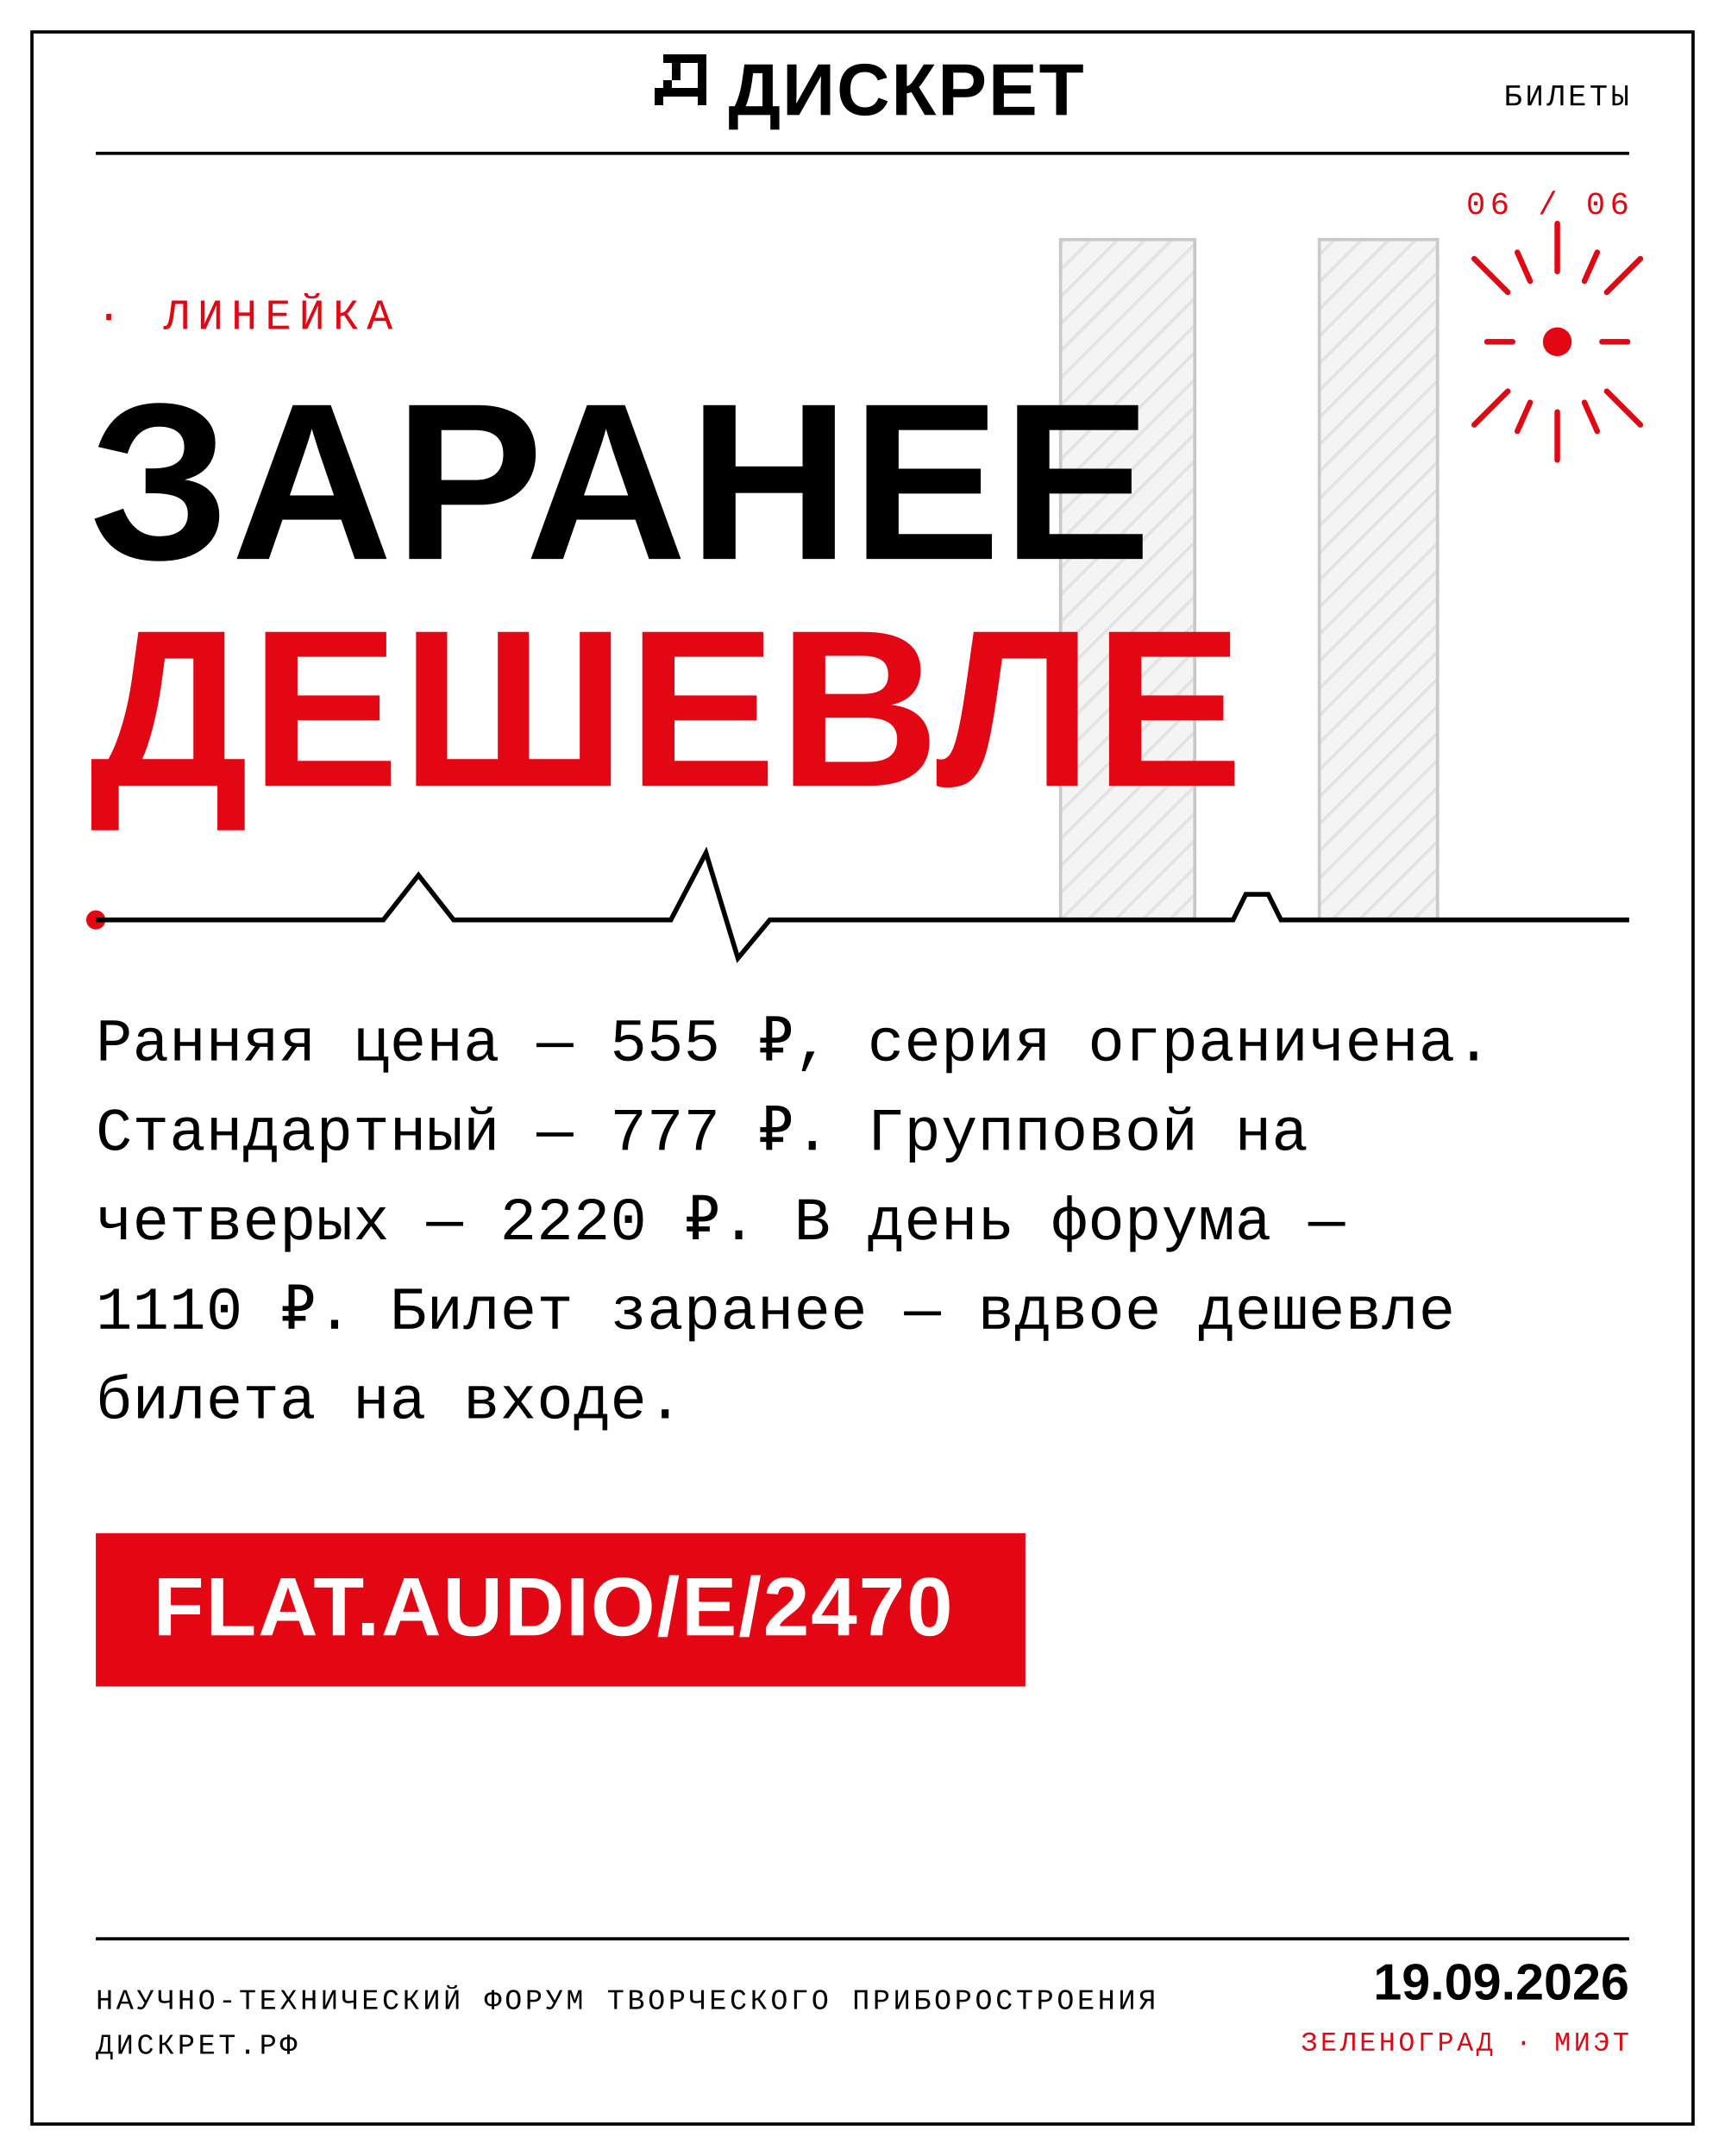
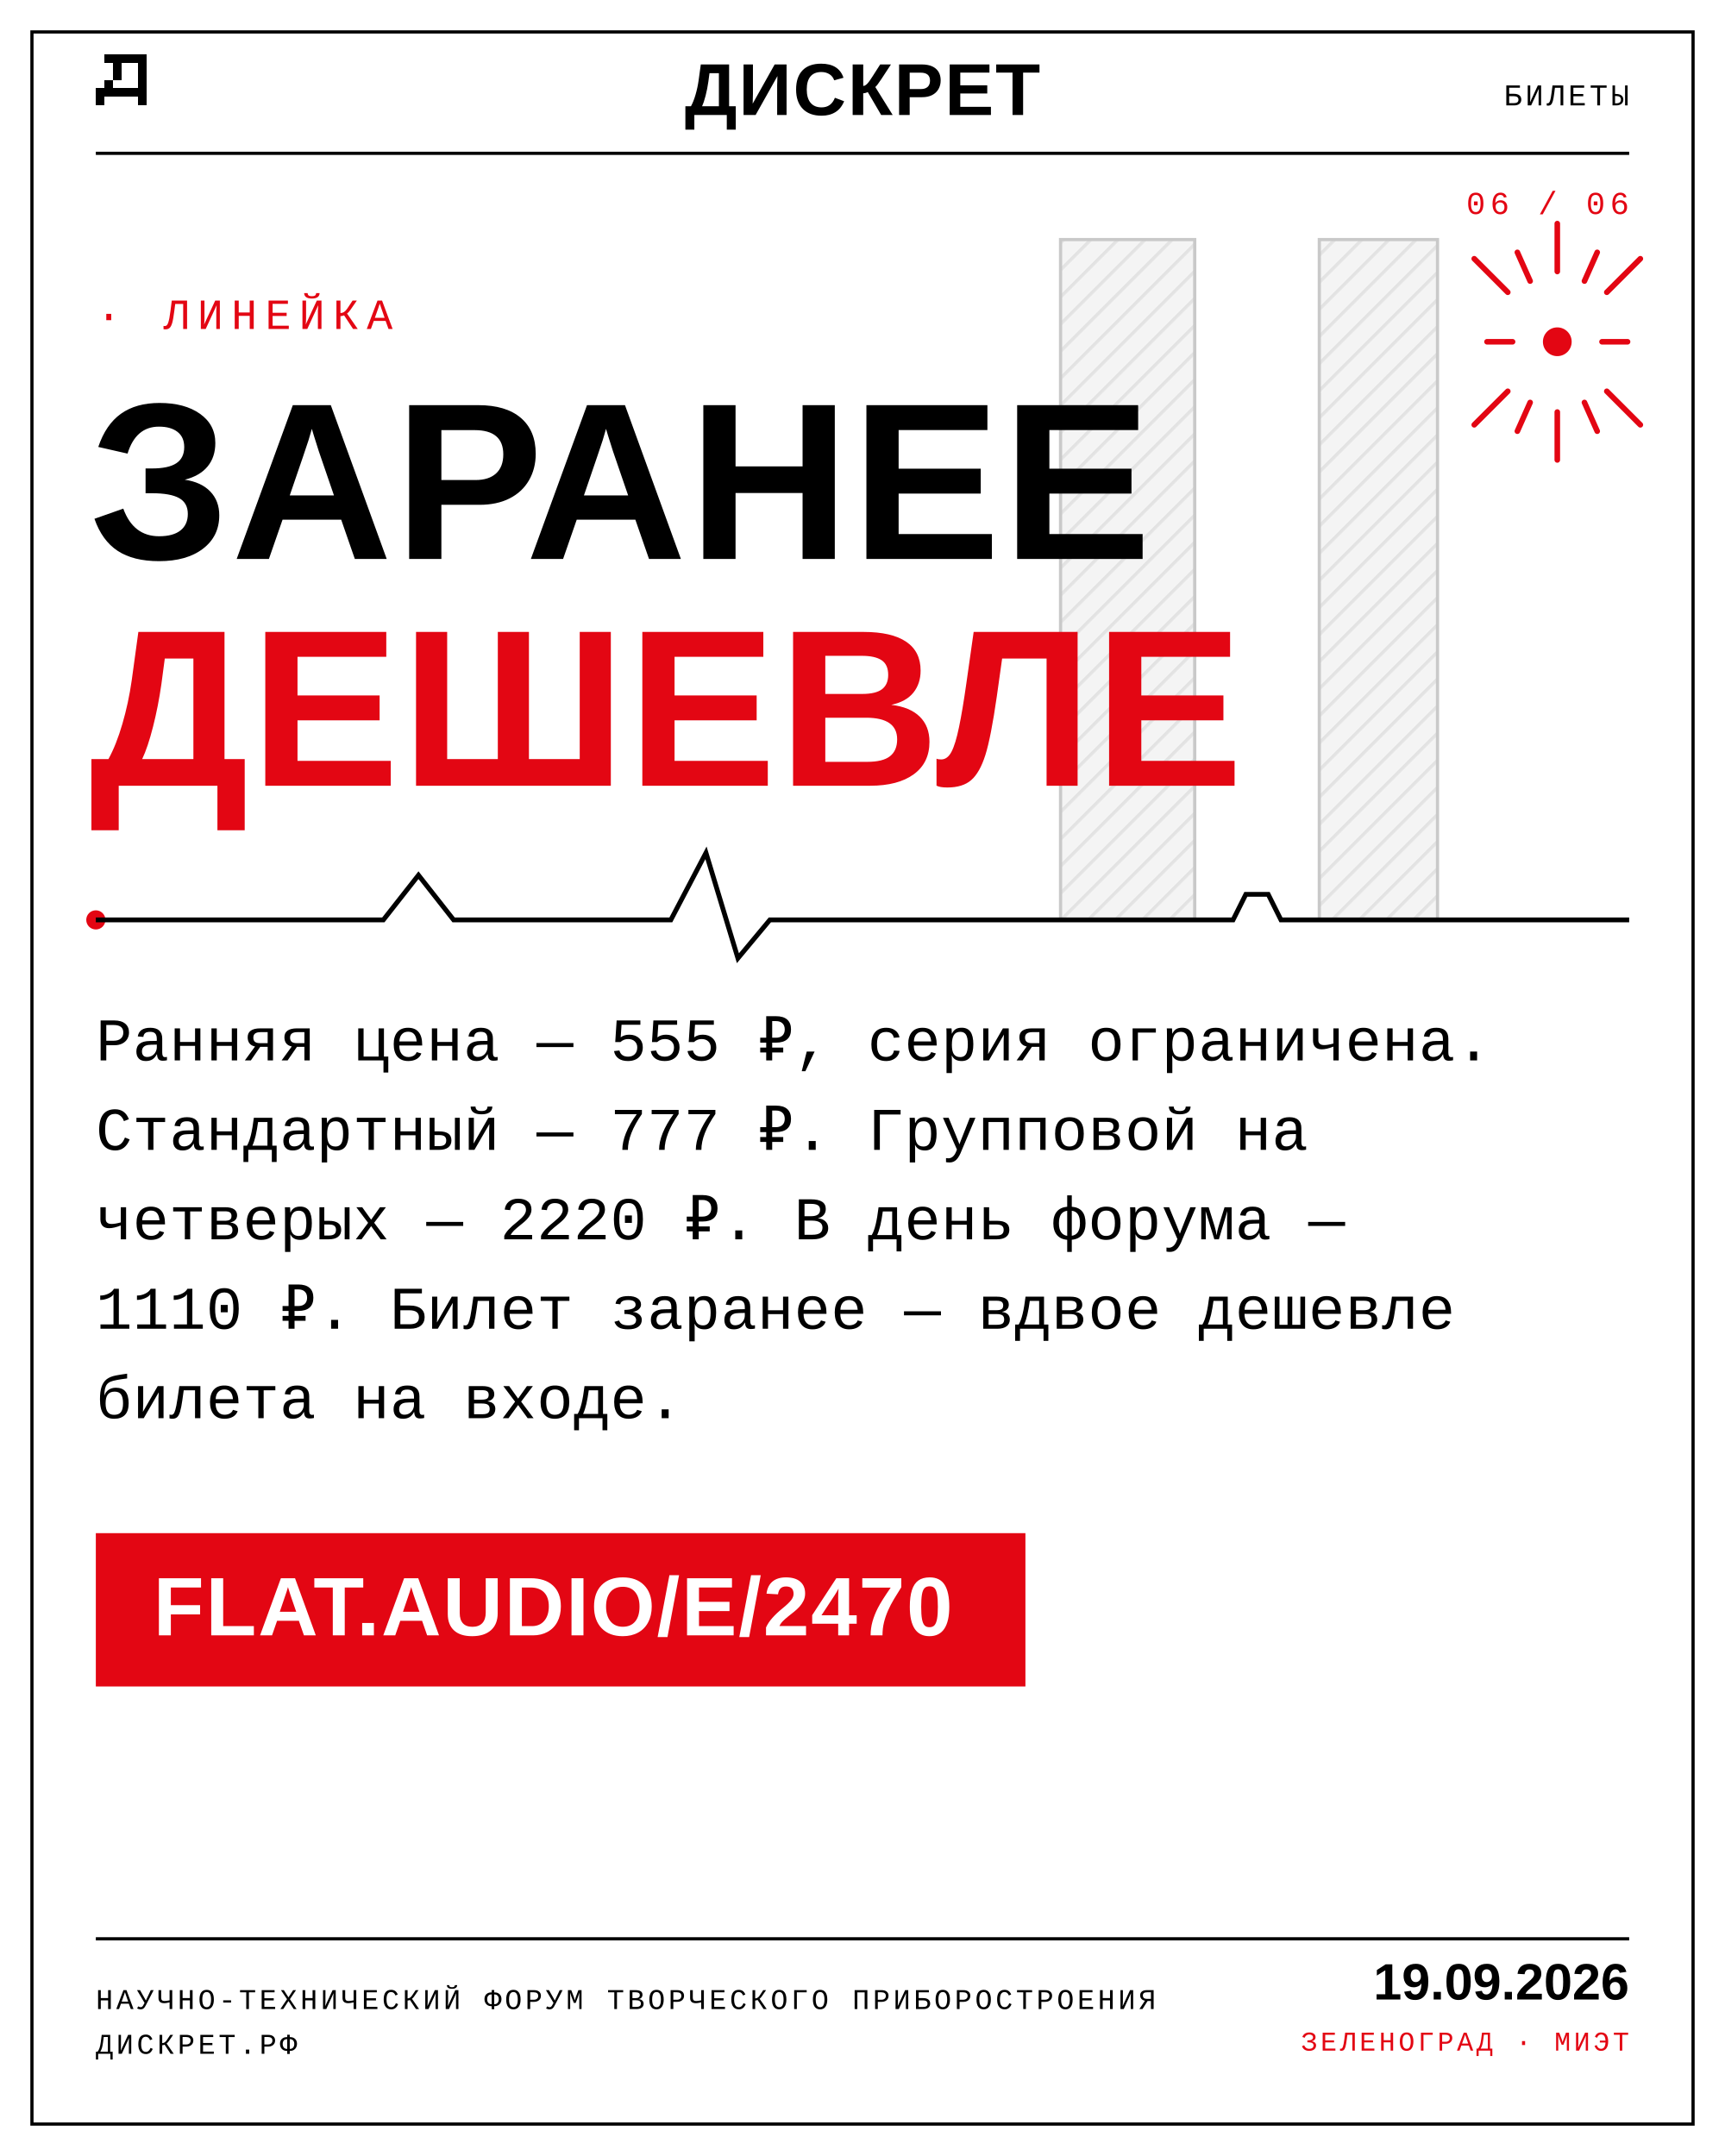
<svg xmlns="http://www.w3.org/2000/svg" width="1080" height="1350" viewBox="0 0 1080 1350" fill="none" font-family="'Arial Narrow','Helvetica Neue',Arial,sans-serif">
  <defs>
    <g id="logoD" shape-rendering="crispEdges" transform="scale(0.66667)">
      <rect x="10" y="0" width="2" height="12" />
      <rect x="2" y="0" width="8" height="2" />
      <rect x="4" y="2" width="2" height="4" />
      <rect x="2" y="6" width="2" height="2" />
      <rect x="0" y="8" width="12" height="2" />
      <rect x="0" y="10" width="2" height="2" />
    </g>
    <pattern id="th" width="12" height="12" patternTransform="rotate(45)" patternUnits="userSpaceOnUse">
      <rect width="12" height="12" fill="#f4f4f4" />
      <line x1="0" y1="0" x2="0" y2="12" stroke="#e3e3e3" stroke-width="4" />
    </pattern>
  </defs>
  <rect width="1080" height="1350" fill="#FFFFFF" />
  <rect x="20" y="20" width="1040" height="1310" fill="none" stroke="#000" stroke-width="2" />
-   <use href="#logoD" fill="#000" transform="translate(410,34) scale(4.0)" />
-   <text x="456" y="72" font-weight="800" font-size="46" letter-spacing="1" fill="#000">ДИСКРЕТ</text>
+   <use href="#logoD" fill="#000" transform="translate(60,34) scale(4.0)" />
+   <text x="540" y="72" text-anchor="middle" font-weight="800" font-size="46" letter-spacing="1" fill="#000">ДИСКРЕТ</text>
  <text x="1020" y="66" text-anchor="end" font-family="'Courier New',monospace" font-size="19" letter-spacing="2" fill="#000">БИЛЕТЫ</text>
  <line x1="60" y1="96" x2="1020" y2="96" stroke="#000" stroke-width="2" />
  <text x="1020" y="134" text-anchor="end" font-family="'Courier New',monospace" font-size="20" letter-spacing="3" fill="#E30613">06 / 06</text>
  <g stroke="#c9c9c9" stroke-width="2">
    <rect x="664" y="150" width="84" height="426" fill="url(#th)" />
    <rect x="826" y="150" width="74" height="426" fill="url(#th)" />
  </g>
  <g stroke="#E30613" stroke-width="3.5" stroke-linecap="round">
    <line x1="975" y1="170" x2="975" y2="140" />
    <line x1="975" y1="258" x2="975" y2="288" />
    <line x1="931" y1="214" x2="947" y2="214" />
    <line x1="1003" y1="214" x2="1019" y2="214" />
    <line x1="944" y1="183" x2="923" y2="162" />
    <line x1="1006" y1="183" x2="1027" y2="162" />
    <line x1="944" y1="245" x2="923" y2="266" />
    <line x1="1006" y1="245" x2="1027" y2="266" />
    <line x1="958" y1="176" x2="950" y2="158" />
    <line x1="992" y1="176" x2="1000" y2="158" />
    <line x1="958" y1="252" x2="950" y2="270" />
    <line x1="992" y1="252" x2="1000" y2="270" />
  </g>
  <circle cx="975" cy="214" r="9" fill="#E30613" />
  <text x="60" y="206" font-family="'Courier New',monospace" font-size="27" letter-spacing="5" fill="#E30613">· ЛИНЕЙКА</text>
  <text x="56" y="350" font-weight="800" font-size="140" letter-spacing="1" fill="#000">ЗАРАНЕЕ</text>
  <text x="56" y="492" font-weight="800" font-size="140" letter-spacing="1" fill="#E30613">ДЕШЕВЛЕ</text>
  <circle cx="60" cy="576" r="6" fill="#E30613" />
  <polyline points="60,576 240,576 262,548 284,576 420,576 442,534 462,600 482,576 772,576 780,560 794,560 802,576 1020,576" fill="none" stroke="#000" stroke-width="3" />
  <text x="60" y="664" font-family="'Courier New',monospace" font-size="38" letter-spacing="0.2" fill="#000">Ранняя цена — 555 ₽, серия ограничена.</text>
  <text x="60" y="720" font-family="'Courier New',monospace" font-size="38" letter-spacing="0.2" fill="#000">Стандартный — 777 ₽. Групповой на</text>
  <text x="60" y="776" font-family="'Courier New',monospace" font-size="38" letter-spacing="0.2" fill="#000">четверых — 2220 ₽. В день форума —</text>
  <text x="60" y="832" font-family="'Courier New',monospace" font-size="38" letter-spacing="0.2" fill="#000">1110 ₽. Билет заранее — вдвое дешевле</text>
  <text x="60" y="888" font-family="'Courier New',monospace" font-size="38" letter-spacing="0.2" fill="#000">билета на входе.</text>
  <rect x="60" y="960" width="582" height="96" fill="#E30613" />
  <text x="96" y="1024" font-weight="800" font-size="52" letter-spacing="1" fill="#FFF">FLAT.AUDIO/E/2470</text>
  <line x1="60" y1="1214" x2="1020" y2="1214" stroke="#000" stroke-width="2" />
  <text x="60" y="1258" font-family="'Courier New',monospace" font-size="18" letter-spacing="2" fill="#000">НАУЧНО-ТЕХНИЧЕСКИЙ ФОРУМ ТВОРЧЕСКОГО ПРИБОРОСТРОЕНИЯ</text>
  <text x="60" y="1286" font-family="'Courier New',monospace" font-size="18" letter-spacing="2" fill="#000">ДИСКРЕТ.РФ</text>
  <text x="1020" y="1252" text-anchor="end" font-weight="800" font-size="32" fill="#000">19.09.2026</text>
  <text x="1020" y="1284" text-anchor="end" font-family="'Courier New',monospace" font-size="17" letter-spacing="2" fill="#E30613">ЗЕЛЕНОГРАД · МИЭТ</text>
</svg>
